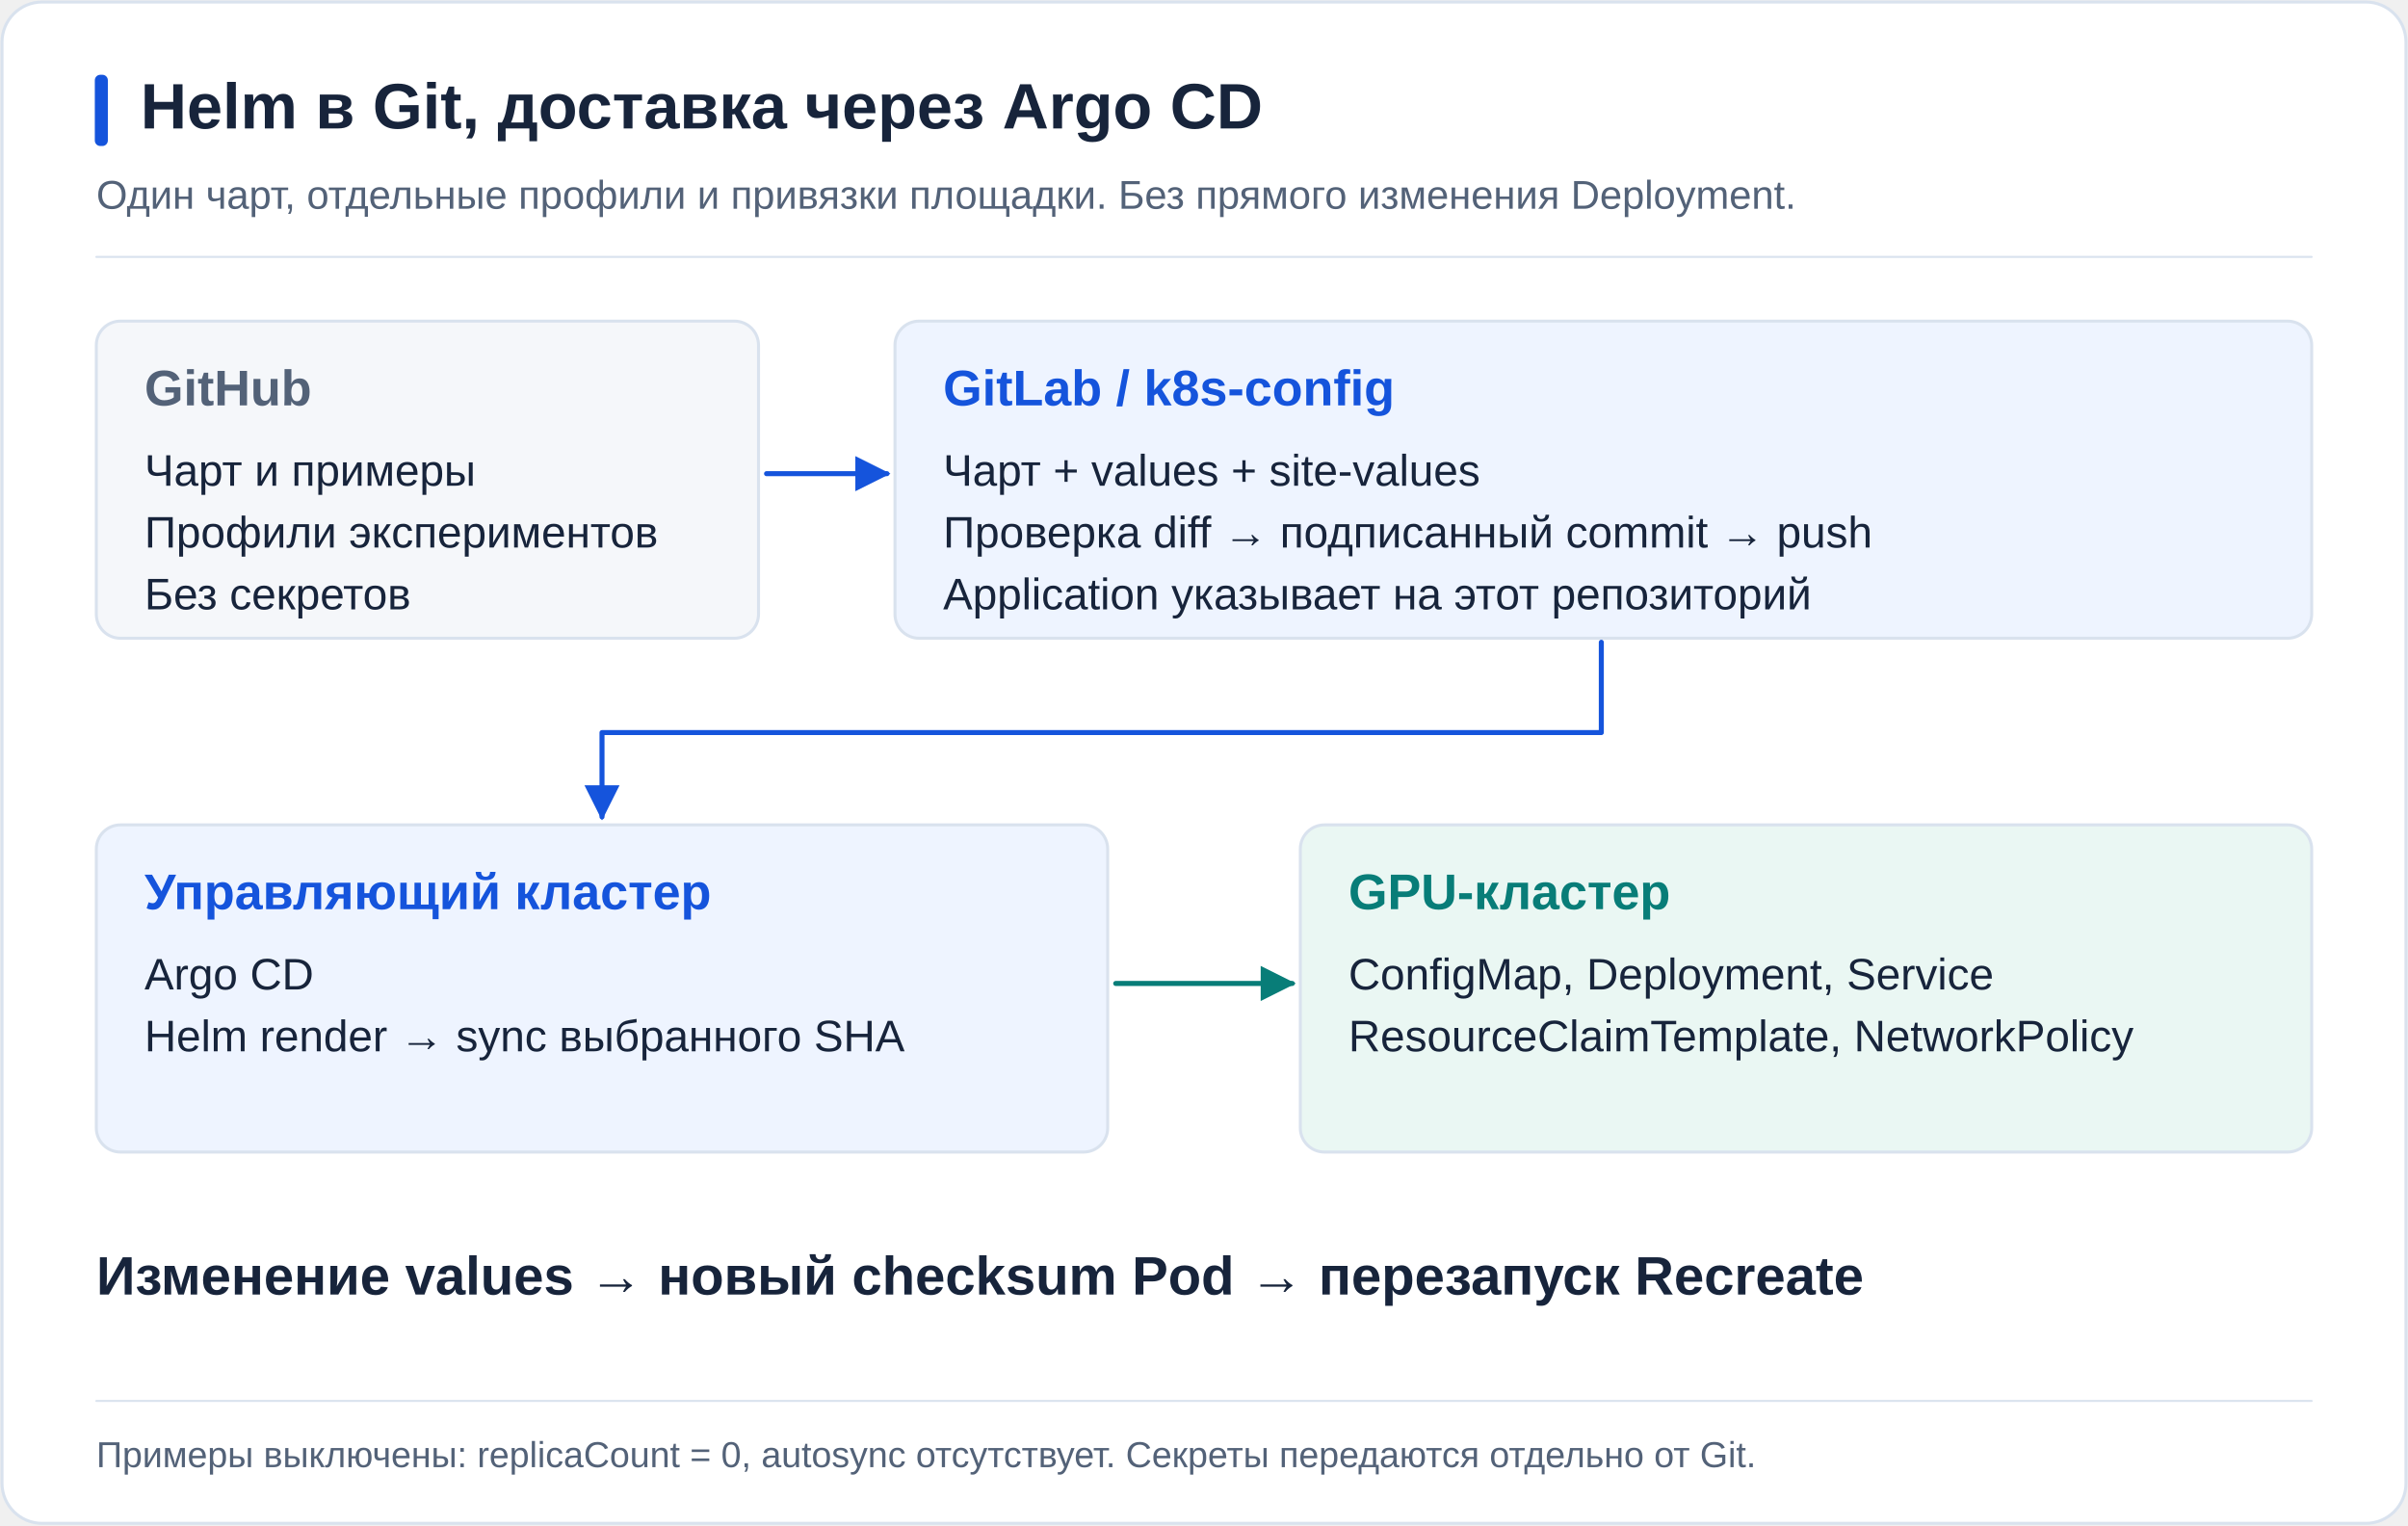
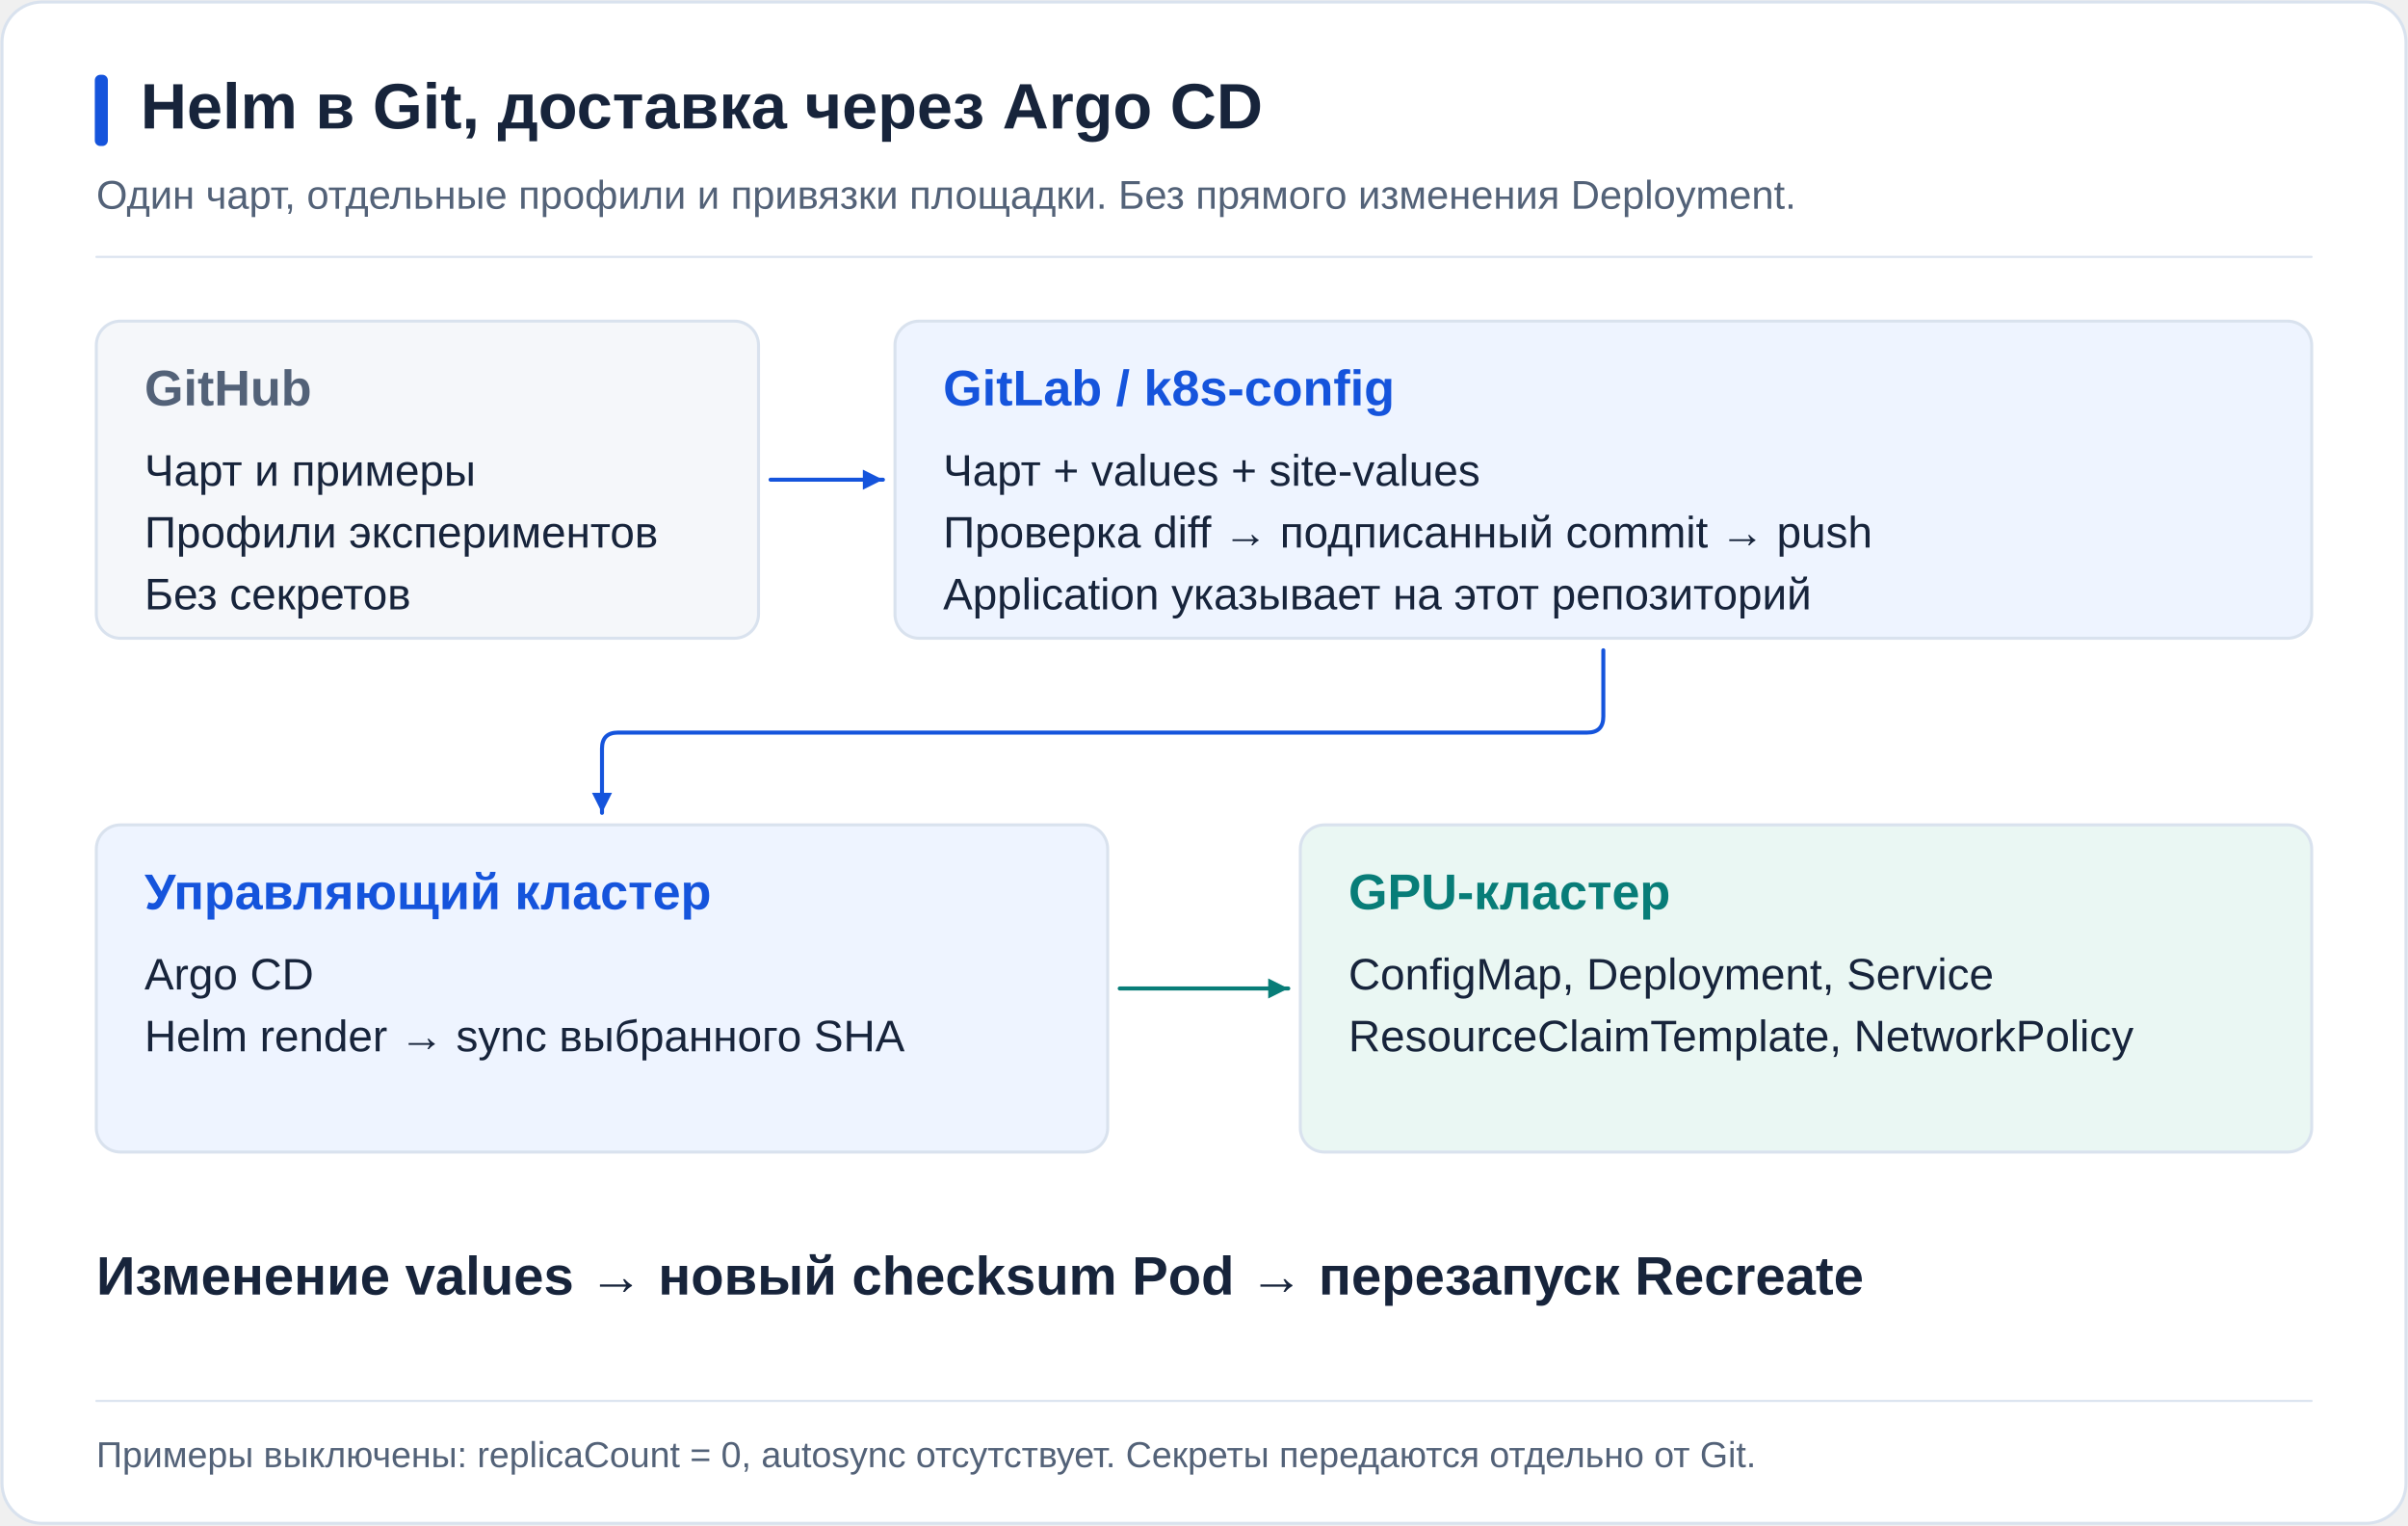
<svg xmlns="http://www.w3.org/2000/svg" width="1200" height="760" viewBox="0 0 1200 760" role="img" aria-labelledby="title desc" data-design="hardfest-v2">
  <defs>
-     <marker id="arrow" viewBox="0 0 10 10" refX="9" refY="5" markerWidth="7" markerHeight="7" orient="auto-start-reverse">
-       <path d="M0 0 10 5 0 10Z" fill="context-stroke" />
+     <marker id="arrow-1554dc" viewBox="0 0 10 10" refX="10" refY="5" markerWidth="10" markerHeight="10" markerUnits="userSpaceOnUse" orient="auto">
+       <path d="M0 0 L10 5 L0 10 Z" fill="#1554dc" />
+     </marker>
+     <marker id="arrow-087d78" viewBox="0 0 10 10" refX="10" refY="5" markerWidth="10" markerHeight="10" markerUnits="userSpaceOnUse" orient="auto">
+       <path d="M0 0 L10 5 L0 10 Z" fill="#087d78" />
+     </marker>
+     <marker id="arrow-7041b8" viewBox="0 0 10 10" refX="10" refY="5" markerWidth="10" markerHeight="10" markerUnits="userSpaceOnUse" orient="auto">
+       <path d="M0 0 L10 5 L0 10 Z" fill="#7041b8" />
+     </marker>
+     <marker id="arrow-536278" viewBox="0 0 10 10" refX="10" refY="5" markerWidth="10" markerHeight="10" markerUnits="userSpaceOnUse" orient="auto">
+       <path d="M0 0 L10 5 L0 10 Z" fill="#536278" />
    </marker>
  </defs>
  <style>text{font-family:Arial,Helvetica,sans-serif;font-variant-numeric:tabular-nums}</style>
  <rect x="1" y="1" width="1198" height="758" rx="20" fill="#ffffff" stroke="#d9e2ee" stroke-width="1.5" />
  <rect x="48" y="38" width="5" height="34" rx="2" fill="#1554dc" stroke="#1554dc" stroke-width="1.5" />
  <text x="70" y="64" font-size="32" fill="#17243b" text-anchor="start" font-weight="700" data-max-width="1082">
    <tspan x="70" dy="0">Helm в Git, доставка через Argo CD</tspan>
  </text>
  <text x="48" y="104" font-size="20" fill="#536278" text-anchor="start" data-max-width="1104">
    <tspan x="48" dy="0">Один чарт, отдельные профили и привязки площадки. Без прямого изменения Deployment.</tspan>
  </text>
  <path d="M48 128 H1152" fill="none" stroke="#d9e2ee" stroke-width="1" stroke-linejoin="round" stroke-linecap="round" />
-   <rect x="48" y="160" width="330" height="158" rx="12" fill="#f5f7fa" stroke="#d9e2ee" stroke-width="1.5" />
+   <rect x="48" y="160" width="330" height="158" rx="12" fill="#f5f7fa" stroke="#d9e2ee" stroke-width="1.5" data-node="true" />
  <text x="72" y="202" font-size="25" fill="#536278" text-anchor="start" font-weight="700" data-max-width="282">
    <tspan x="72" dy="0">GitHub</tspan>
  </text>
  <text x="72" y="242" font-size="22" fill="#17243b" text-anchor="start" data-max-width="282">
    <tspan x="72" dy="0">Чарт и примеры</tspan>
    <tspan x="72" dy="30.8">Профили экспериментов</tspan>
    <tspan x="72" dy="30.8">Без секретов</tspan>
  </text>
-   <rect x="446" y="160" width="706" height="158" rx="12" fill="#eef4ff" stroke="#d9e2ee" stroke-width="1.5" />
+   <rect x="446" y="160" width="706" height="158" rx="12" fill="#eef4ff" stroke="#d9e2ee" stroke-width="1.5" data-node="true" />
  <text x="470" y="202" font-size="25" fill="#1554dc" text-anchor="start" font-weight="700" data-max-width="658">
    <tspan x="470" dy="0">GitLab / k8s-config</tspan>
  </text>
  <text x="470" y="242" font-size="22" fill="#17243b" text-anchor="start" data-max-width="658">
    <tspan x="470" dy="0">Чарт + values + site-values</tspan>
    <tspan x="470" dy="30.8">Проверка diff → подписанный commit → push</tspan>
    <tspan x="470" dy="30.8">Application указывает на этот репозиторий</tspan>
  </text>
-   <path d="M382 236 H442" fill="none" stroke="#1554dc" stroke-width="2.5" stroke-linejoin="round" stroke-linecap="round" marker-end="url(#arrow)" />
-   <rect x="48" y="411" width="504" height="163" rx="12" fill="#eef4ff" stroke="#d9e2ee" stroke-width="1.5" />
+   <rect x="48" y="411" width="504" height="163" rx="12" fill="#eef4ff" stroke="#d9e2ee" stroke-width="1.5" data-node="true" />
  <text x="72" y="453" font-size="25" fill="#1554dc" text-anchor="start" font-weight="700" data-max-width="456">
    <tspan x="72" dy="0">Управляющий кластер</tspan>
  </text>
  <text x="72" y="493" font-size="22" fill="#17243b" text-anchor="start" data-max-width="456">
    <tspan x="72" dy="0">Argo CD</tspan>
    <tspan x="72" dy="30.8">Helm render → sync выбранного SHA</tspan>
  </text>
-   <rect x="648" y="411" width="504" height="163" rx="12" fill="#eaf7f3" stroke="#d9e2ee" stroke-width="1.5" />
+   <rect x="648" y="411" width="504" height="163" rx="12" fill="#eaf7f3" stroke="#d9e2ee" stroke-width="1.5" data-node="true" />
  <text x="672" y="453" font-size="25" fill="#087d78" text-anchor="start" font-weight="700" data-max-width="456">
    <tspan x="672" dy="0">GPU-кластер</tspan>
  </text>
  <text x="672" y="493" font-size="22" fill="#17243b" text-anchor="start" data-max-width="456">
    <tspan x="672" dy="0">ConfigMap, Deployment, Service</tspan>
    <tspan x="672" dy="30.8">ResourceClaimTemplate, NetworkPolicy</tspan>
  </text>
-   <path d="M798 320 V365 H300 V407" fill="none" stroke="#1554dc" stroke-width="2.5" stroke-linejoin="round" stroke-linecap="round" marker-end="url(#arrow)" />
-   <path d="M556 490 H644" fill="none" stroke="#087d78" stroke-width="2.5" stroke-linejoin="round" stroke-linecap="round" marker-end="url(#arrow)" />
+   <path d="M384 239.0 L440 239.0" fill="none" stroke="#1554dc" stroke-width="2" stroke-linejoin="round" stroke-linecap="round" marker-end="url(#arrow-1554dc)" data-connector="true" />
+   <path d="M799.0 324 L799.0 357.0 Q799 365 791.0 365.0 L308.0 365.0 Q300 365 300.0 373.0 L300.0 405" fill="none" stroke="#1554dc" stroke-width="2" stroke-linejoin="round" stroke-linecap="round" marker-end="url(#arrow-1554dc)" data-connector="true" />
+   <path d="M558 492.5 L642 492.5" fill="none" stroke="#087d78" stroke-width="2" stroke-linejoin="round" stroke-linecap="round" marker-end="url(#arrow-087d78)" data-connector="true" />
  <text x="48" y="645" font-size="27" fill="#17243b" text-anchor="start" font-weight="700">
    <tspan x="48" dy="0">Изменение values → новый checksum Pod → перезапуск Recreate</tspan>
  </text>
  <path d="M48 698 H1152" fill="none" stroke="#d9e2ee" stroke-width="1" stroke-linejoin="round" stroke-linecap="round" />
  <text x="48" y="731" font-size="18" fill="#536278" text-anchor="start" data-max-width="1104">
    <tspan x="48" dy="0">Примеры выключены: replicaCount = 0, autosync отсутствует. Секреты передаются отдельно от Git.</tspan>
  </text>
</svg>
